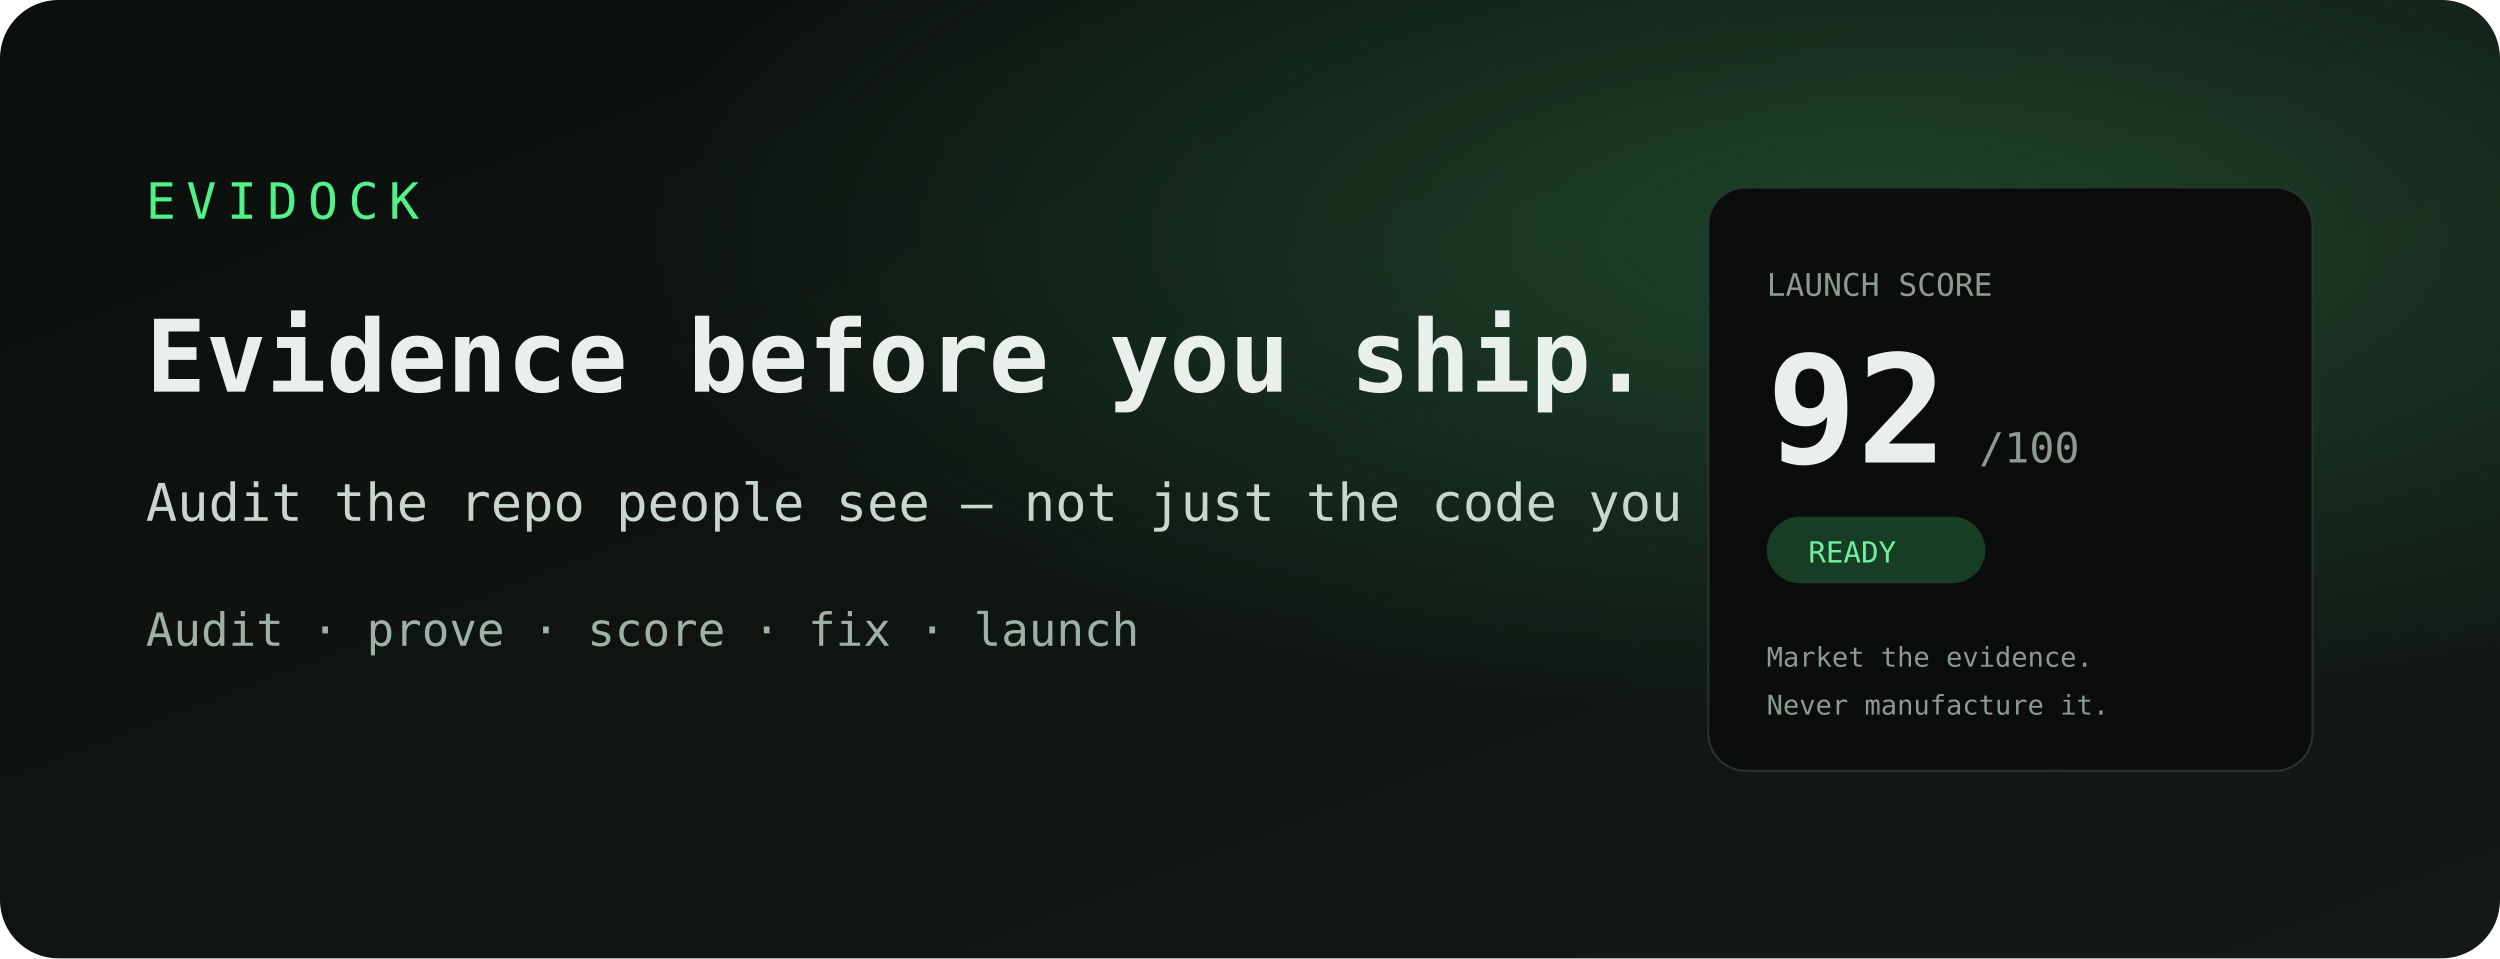
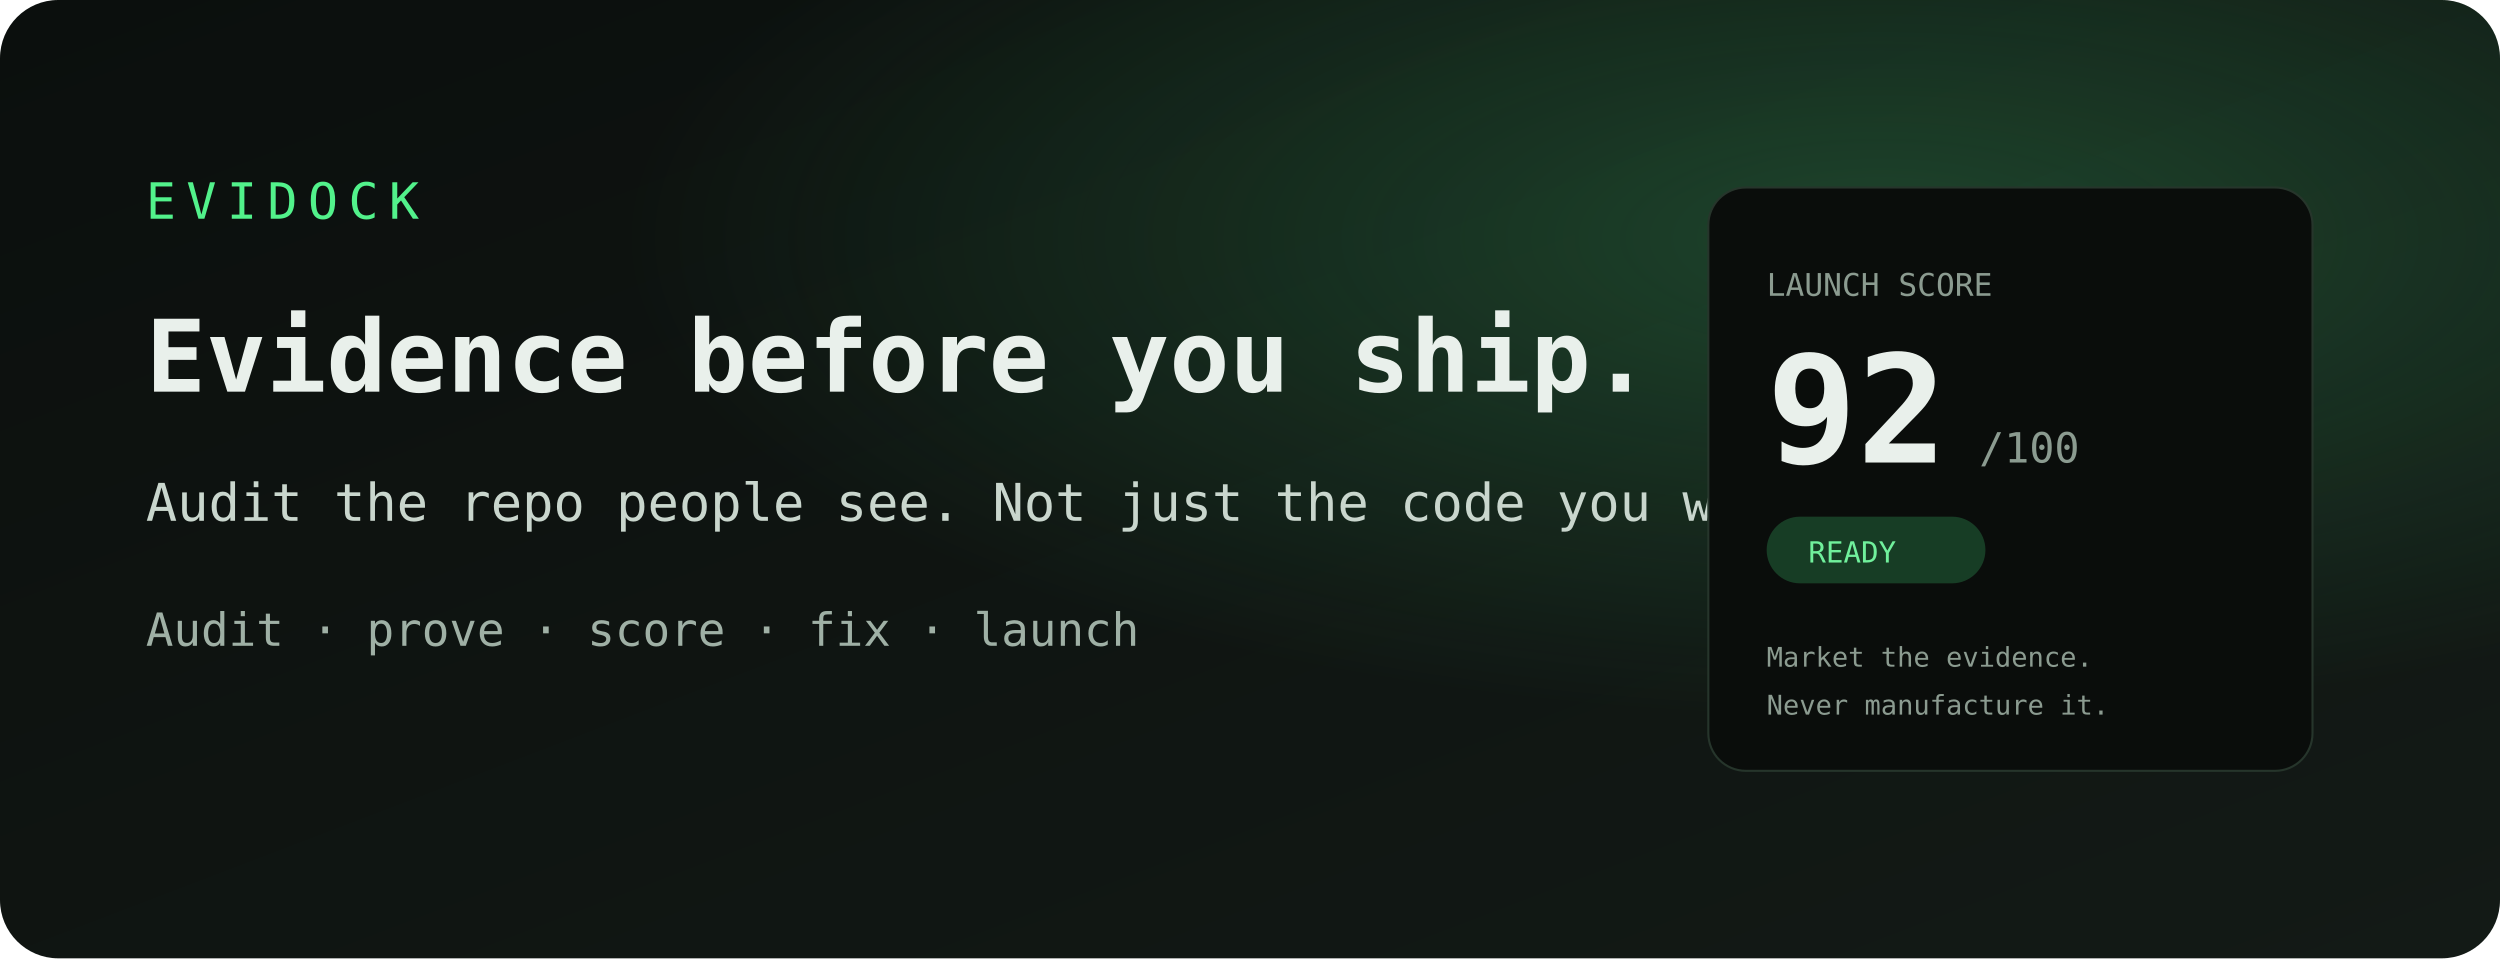
<svg xmlns="http://www.w3.org/2000/svg" width="1200" height="460" viewBox="0 0 1200 460" role="img" aria-labelledby="t d">
  <defs>
    <linearGradient id="g" x1="0" y1="0" x2="1" y2="1">
      <stop stop-color="#0b0f0d" />
      <stop offset="1" stop-color="#131a16" />
    </linearGradient>
    <radialGradient id="r" cx="75%" cy="25%">
      <stop stop-color="#52f28b" stop-opacity=".22" />
      <stop offset="1" stop-color="#52f28b" stop-opacity="0" />
    </radialGradient>
  </defs>
  <rect width="1200" height="460" rx="28" fill="url(#g)" />
  <rect width="1200" height="460" rx="28" fill="url(#r)" />
  <g font-family="ui-monospace,SFMono-Regular,Menlo,Consolas,monospace" fill="#e9f0eb">
    <text x="70" y="105" font-size="24" letter-spacing="5" fill="#52f28b">EVIDOCK</text>
    <text x="70" y="188" font-size="48" font-weight="700">Evidence before you ship.</text>
-     <text x="70" y="250" font-size="25" fill="#c9d6cd">Audit the repo people see — not just the code you wrote.</text>
+     <text x="70" y="250" font-size="25" fill="#c9d6cd">Audit the repo people see. Not just the code you wrote.</text>
    <text x="70" y="310" font-size="22" fill="#9fb0a5">Audit · prove · score · fix · launch</text>
    <g transform="translate(820 90)">
      <rect width="290" height="280" rx="18" fill="#0a0d0b" stroke="#26352b" />
      <text x="28" y="52" font-size="15" fill="#8b9b90">LAUNCH SCORE</text>
      <text x="28" y="132" font-size="72" font-weight="700">92</text>
      <text x="130" y="132" font-size="20" fill="#8b9b90">/100</text>
      <rect x="28" y="158" width="105" height="32" rx="16" fill="#173d25" />
      <text x="48" y="180" font-size="14" fill="#70f09c">READY</text>
      <text x="28" y="230" font-size="13" fill="#8b9b90">Market the evidence.</text>
      <text x="28" y="253" font-size="13" fill="#8b9b90">Never manufacture it.</text>
    </g>
  </g>
</svg>
